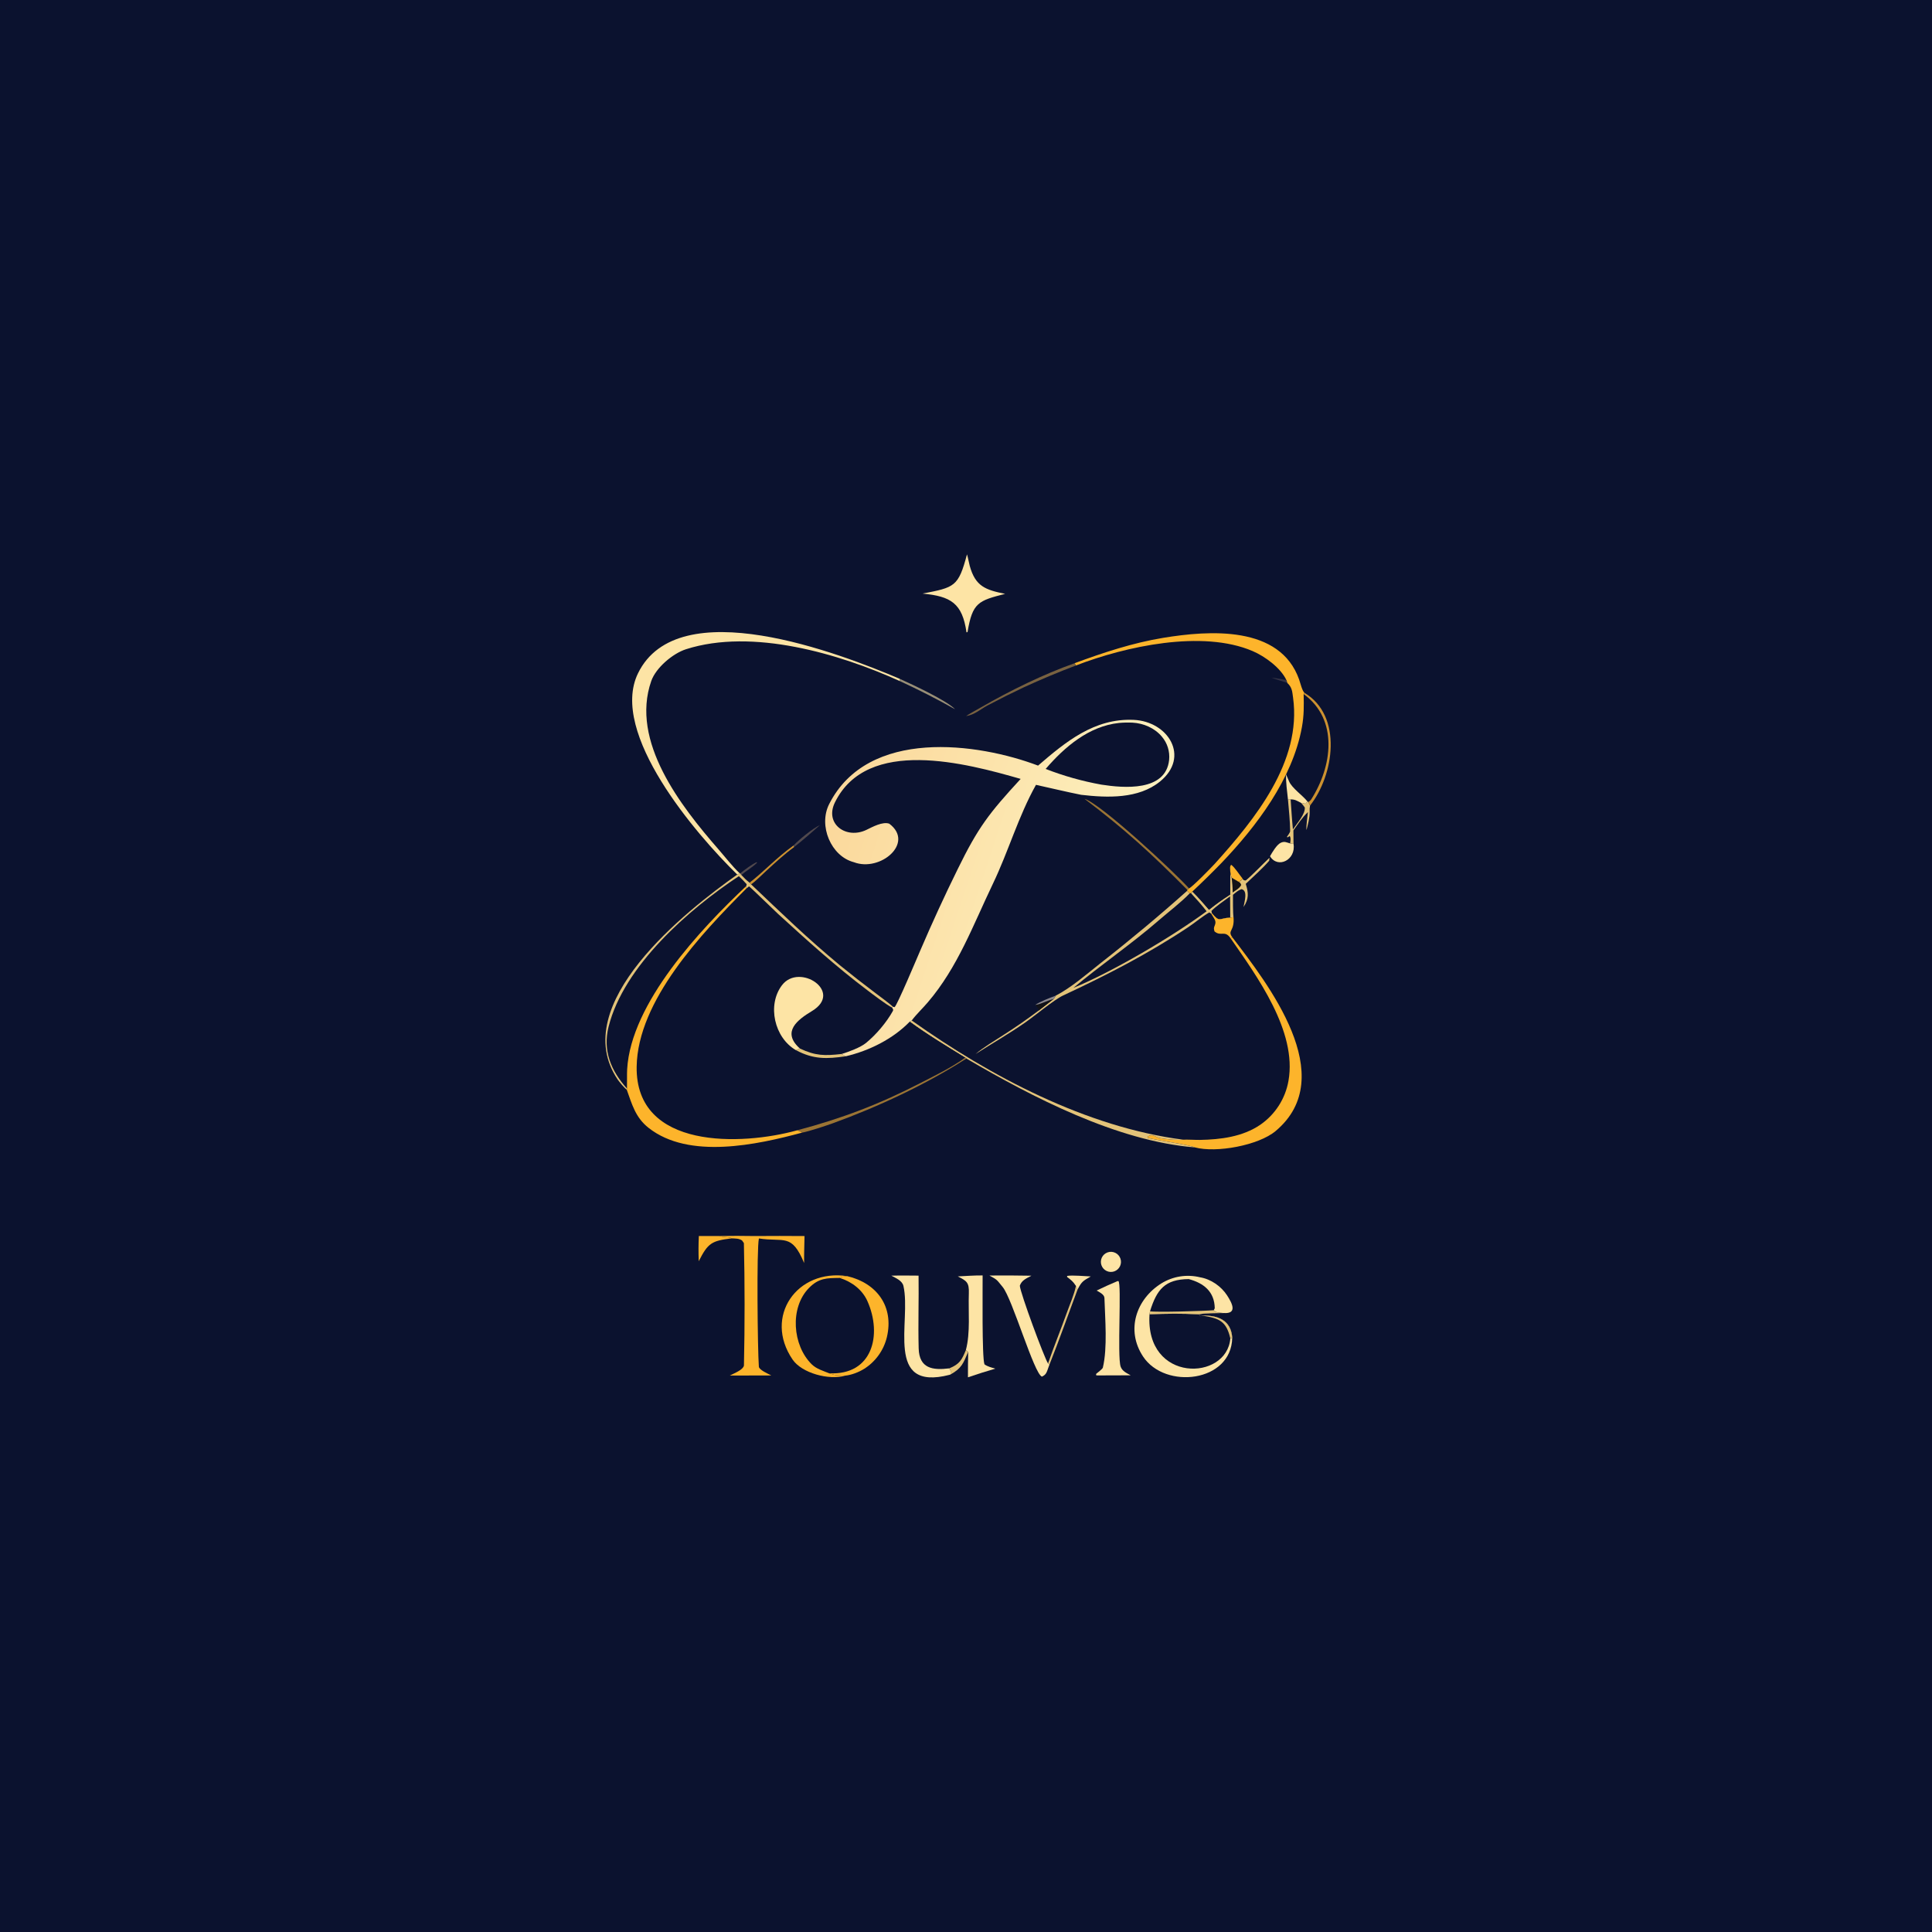
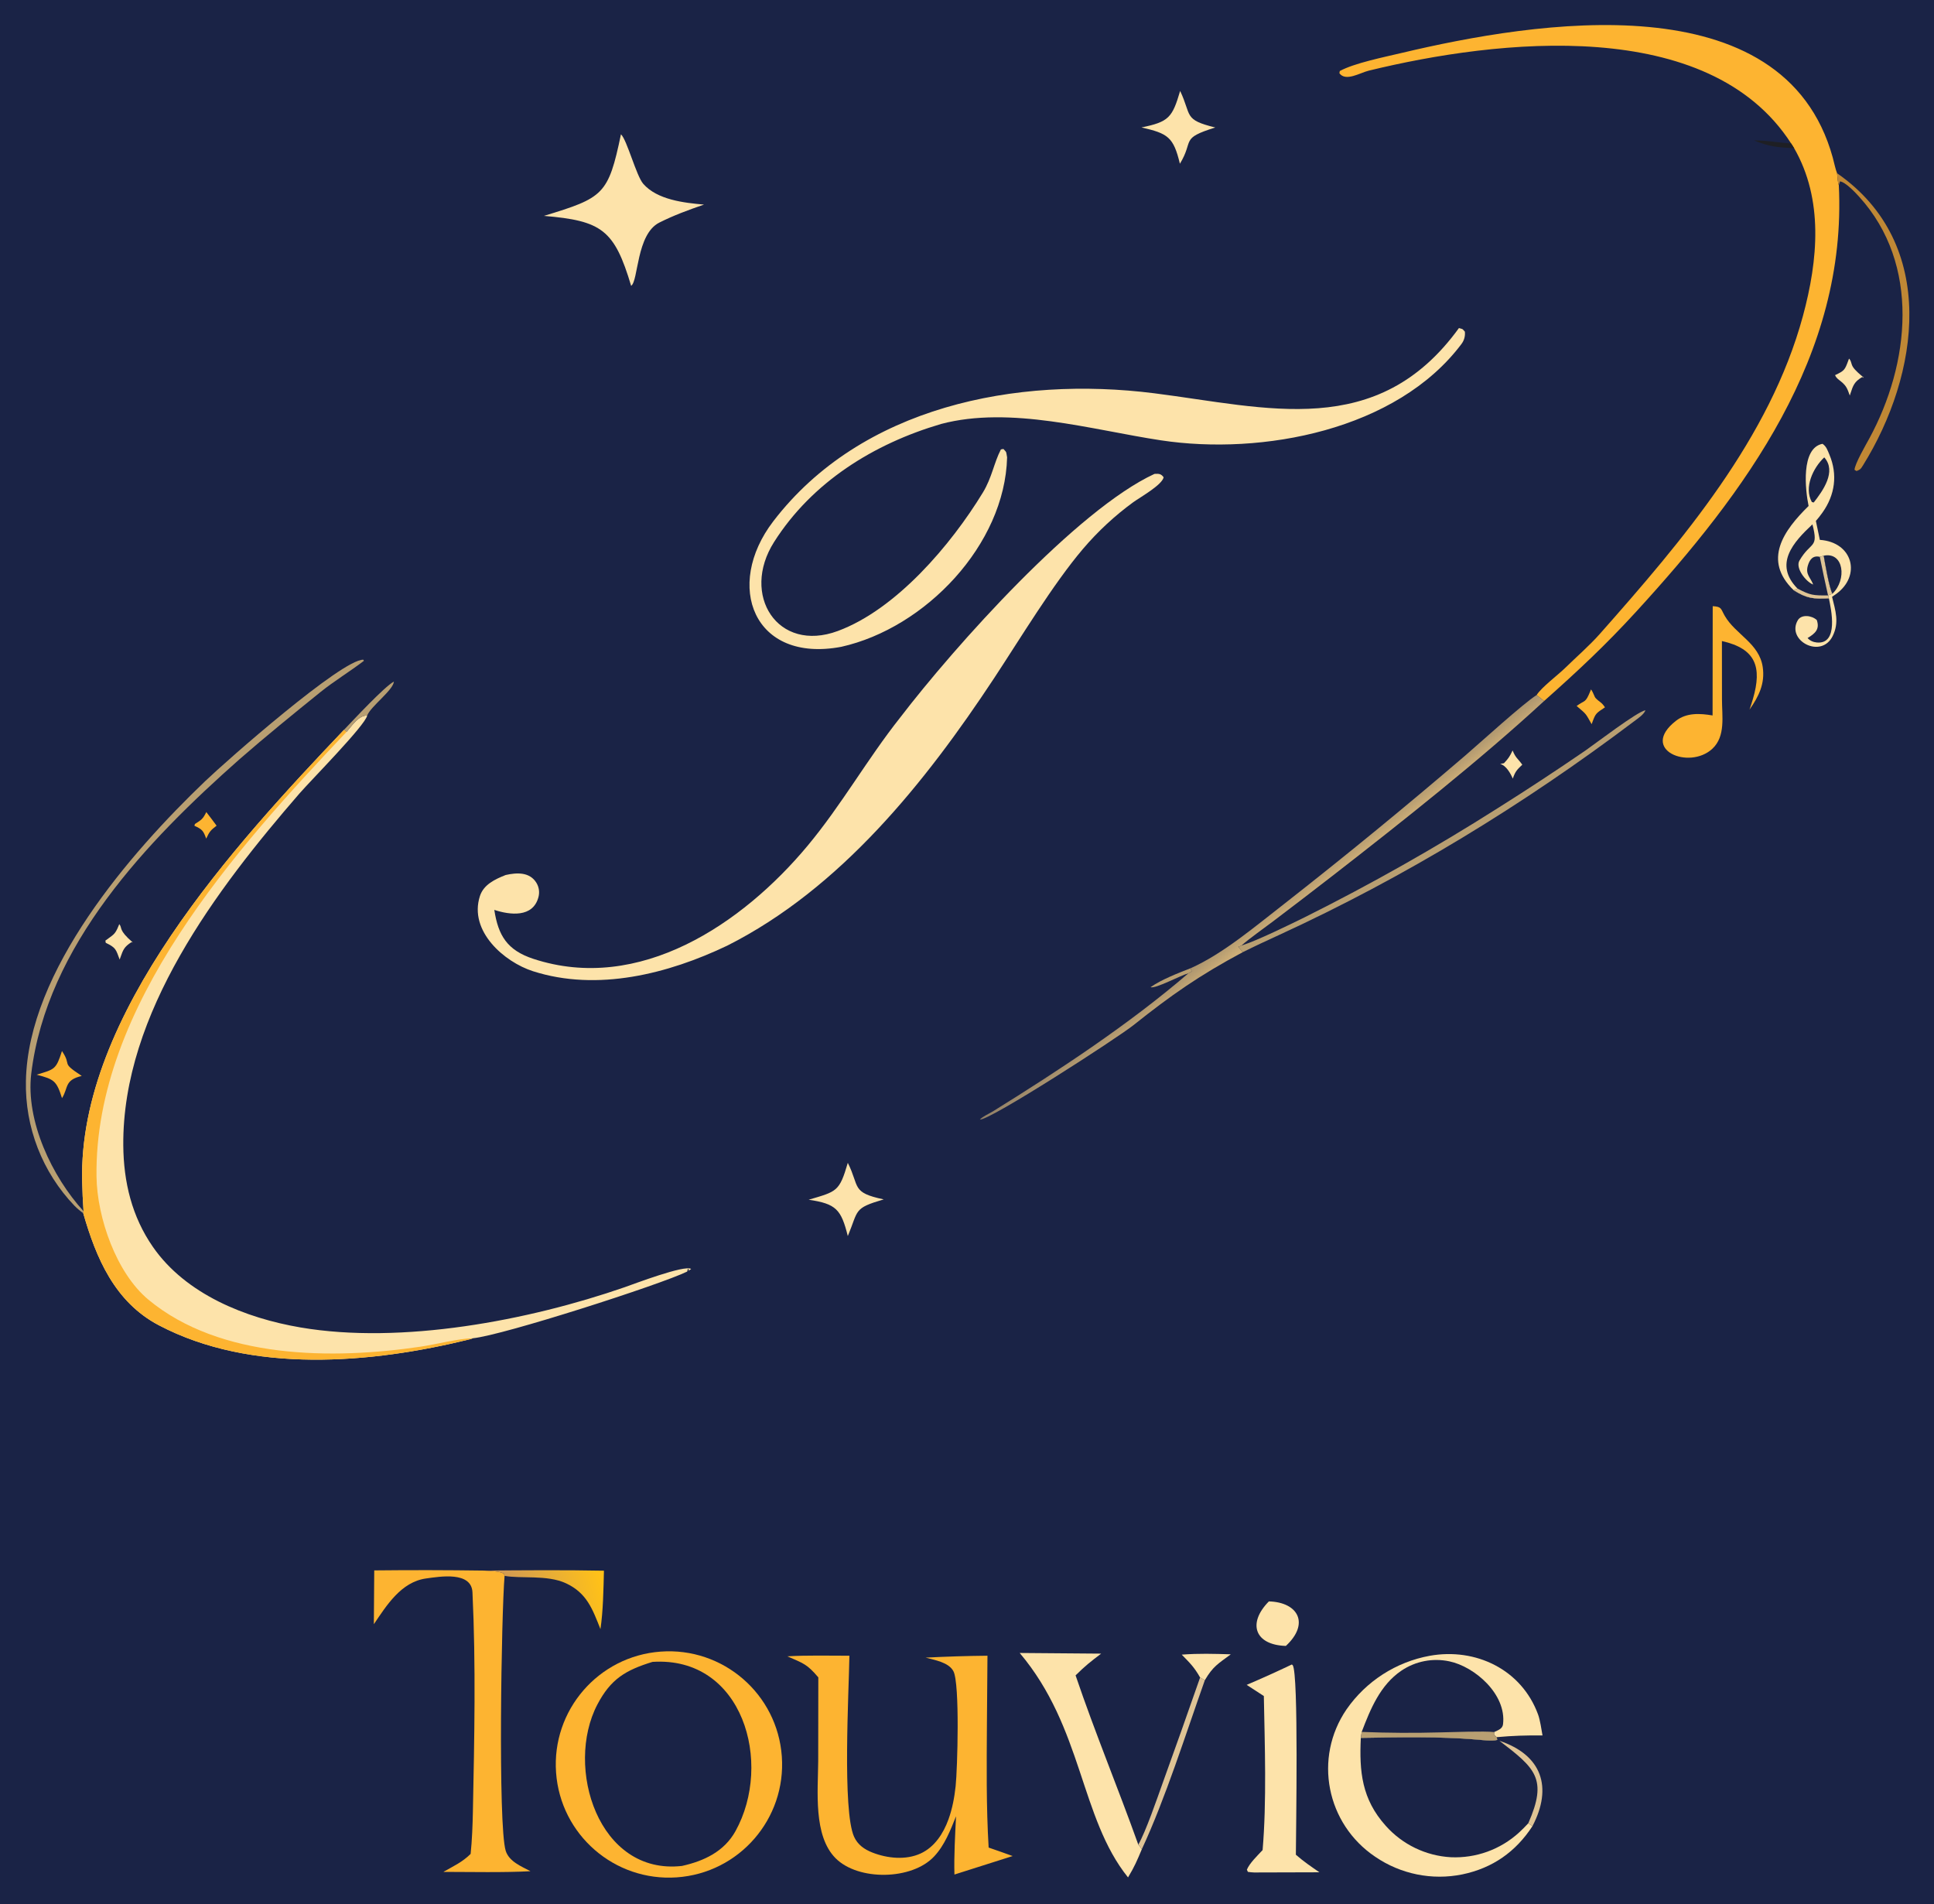
- <svg xmlns="http://www.w3.org/2000/svg" width="1024" height="1024" viewBox="0 0 1024 1024">
-   <path fill="#0B122F" d="M0 0L1024 0L1024 1024L0 1024L0 0Z" />
-   <path fill="#0B122F" d="M549.092 415.98C557.209 417.748 564.771 419.626 573.028 421.266C573.671 422.472 573.635 422.806 574.801 423.386C583.517 426.022 622.475 462.211 630.179 470.851L629.312 471.628L629.226 472.138L630.614 473.455L631.186 473.335L632 472.505C635.127 475.593 637.927 478.838 640.799 482.158C644.875 478.898 647.645 476.955 652.006 474.12C651.968 470.107 652.04 466.002 652.064 461.982C652.239 462.863 652.473 464.401 652.799 465.165L656.64 467.41L658.691 465.82C659.596 466.74 659.063 466.509 660.244 466.613C663.242 464.229 669.335 457.794 672.822 454.557C672.794 455.09 672.767 455.623 672.739 456.156C669.846 459.664 663.392 465.497 660.272 468.461C661.752 473.179 662.029 476.457 659.078 480.75C659.57 477.952 661.517 471.989 658.008 471.26C656.019 472.022 655.17 472.908 653.486 474.272C653.516 476.953 653.43 483.737 653.784 486.088C654.46 493.838 650.3 492.947 653.219 496.875C671.806 521.257 710.614 570.545 676.088 599.49C667.04 607.075 644.724 611.193 633.331 608.15C591.996 604.842 547.166 581.521 512.203 561.04L511.61 560.606C501.646 554.485 491.589 548.437 482.156 541.524L483.234 540.876C485.428 537.871 489.252 534.221 491.786 531.217C507.646 512.662 515.851 490.102 526.237 468.465C534.555 451.138 539.741 432.675 549.092 415.98Z" />
-   <path fill="#FDB42B" d="M653.219 496.875C671.806 521.257 710.614 570.545 676.088 599.49C667.04 607.075 644.724 611.193 633.331 608.15C630.666 606.813 612.584 604.277 608.353 603.082L608.181 602.479C611.096 600.615 612.395 602.848 614.925 603.245C618.616 603.824 623.428 604.433 627.137 604.057C629.11 603.925 633.611 604.218 635.961 604.179C646.919 603.999 658.619 602.509 667.901 596.201C675.843 590.757 681.257 582.343 682.919 572.859C687.58 546.542 666.199 517.482 652.242 497.299L653.219 496.875Z" />
-   <path fill="#0B122F" d="M631.186 473.335C634.131 476.571 636.849 479.51 639.53 482.993C621.284 496.454 589.824 514.988 568.924 523.601C583.197 511.622 599.804 500.287 614.006 487.944C619.232 483.402 625.853 478.416 630.614 473.455L631.186 473.335Z" />
-   <path fill="#E3C379" d="M672.822 454.557C672.794 455.09 672.767 455.623 672.739 456.156C669.846 459.664 663.392 465.497 660.272 468.461C661.752 473.179 662.029 476.457 659.078 480.75C659.57 477.952 661.517 471.989 658.008 471.26C656.019 472.022 655.17 472.908 653.486 474.272C653.516 476.953 653.43 483.737 653.784 486.088L652.057 486.375C646.079 486.535 646.622 489.241 642.311 483.995L641.965 484.257L640.976 483.589C637.456 485.571 633.177 489.177 629.657 491.509C608.493 505.587 586.542 516.862 563.547 527.588C558.584 529.904 548.26 538.584 543.133 542.128C534.457 548.125 525.88 553.02 517.063 558.662C520.878 555.35 527.533 551.362 531.919 548.52C538.28 544.463 544.48 540.159 550.506 535.619L558.355 529.561C558.879 529.065 559.178 528.386 559.57 527.715C567.658 523.552 576.149 516.164 583.405 510.422C599.091 498.162 614.372 485.394 629.226 472.138L630.614 473.455C625.853 478.416 619.232 483.402 614.006 487.944C599.804 500.287 583.197 511.622 568.924 523.601C589.824 514.988 621.284 496.454 639.53 482.993C636.849 479.51 634.131 476.571 631.186 473.335L632 472.505C635.127 475.593 637.927 478.838 640.799 482.158C644.875 478.898 647.645 476.955 652.006 474.12C651.968 470.107 652.04 466.002 652.064 461.982C652.239 462.863 652.473 464.401 652.799 465.165L656.64 467.41L658.691 465.82C659.596 466.74 659.063 466.509 660.244 466.613C663.242 464.229 669.335 457.794 672.822 454.557Z" />
-   <path fill="#0B122F" d="M642.311 483.995L642.086 482.816C644.397 480.422 649.126 477.151 651.977 475.08L652.057 486.375C646.079 486.535 646.622 489.241 642.311 483.995Z" />
-   <path fill="#121217" d="M652.799 465.165L656.64 467.41C657.607 468.175 657.336 467.84 657.871 469.011C657.143 470.715 654.937 471.924 653.333 473.054C653.36 470.141 653.109 468.031 652.799 465.165Z" />
-   <path fill="#E3C379" d="M483.234 540.876C525.032 570.57 575.832 597.446 627.137 604.057C623.428 604.433 618.616 603.824 614.925 603.245C612.395 602.848 611.096 600.615 608.181 602.479L608.353 603.082C612.584 604.277 630.666 606.813 633.331 608.15C591.996 604.842 547.166 581.521 512.203 561.04L511.61 560.606C501.646 554.485 491.589 548.437 482.156 541.524L483.234 540.876Z" />
-   <path fill="#FDB42B" d="M642.311 483.995C646.622 489.241 646.079 486.535 652.057 486.375L653.784 486.088C654.46 493.838 650.3 492.947 653.219 496.875L652.242 497.299C649.105 492.749 647.222 496.625 643.706 493.658C643.382 492.309 643.199 492.007 643.819 490.581C644.936 488.014 643.547 487.102 641.965 484.257L642.311 483.995Z" />
-   <path fill="#9B7434" d="M574.801 423.386C583.517 426.022 622.475 462.211 630.179 470.851L629.312 471.628C610.367 452.503 596.074 439.452 574.801 423.386Z" />
-   <path fill="#121217" d="M548.682 532.647C552.151 532.149 554.665 530.334 558.355 529.561L550.506 535.619C550.385 534.21 549.663 533.704 548.682 532.647Z" />
-   <path fill="#8C878C" d="M548.682 532.647C550.935 531.022 556.821 528.704 559.57 527.715C559.178 528.386 558.879 529.065 558.355 529.561C554.665 530.334 552.151 532.149 548.682 532.647Z" />
-   <path fill="#0B122F" d="M390.762 463.541L392.018 462.829L392.345 462.88L392.953 463.757C394.621 465.555 395.381 466.331 397.294 467.848L398.102 468.724C414.409 484.196 427.626 497.084 445.109 511.576C451.245 516.571 457.478 521.446 463.804 526.198C465.704 527.645 471.751 532.063 473.249 533.592L472.852 534.045C473.274 534.921 473.672 535.069 473.182 535.944C469.805 541.98 464.358 548.404 459.001 552.785C455.996 555.243 449.77 557.511 446.103 558.63L448.31 559.838C460.66 556.941 473.268 550.683 482.156 541.524C491.589 548.437 501.646 554.485 511.61 560.606L512.203 561.04C490.924 574.745 465.226 586.725 441.436 595.348C437.946 596.613 428.64 599.712 425.161 600.305C401.215 606.771 365.179 614.637 343.798 597.82C336.8 592.317 335.031 585.437 332.183 577.539C331.07 576.845 328.151 573.323 327.322 572.087C300.653 532.343 363.535 482.798 390.762 463.541Z" />
-   <path fill="#0B122F" d="M390.762 463.541L392.018 462.829L392.345 462.88L392.953 463.757C394.621 465.555 395.381 466.331 397.294 467.848L398.102 468.724C414.409 484.196 427.626 497.084 445.109 511.576C451.245 516.571 457.478 521.446 463.804 526.198C465.704 527.645 471.751 532.063 473.249 533.592L472.852 534.045C469.882 532.597 462.8 527.171 459.836 524.938C443.189 512.398 427.643 498.336 412.275 484.284C410.141 482.332 397.884 470.324 396.996 469.782L395.564 470.943L395.521 469.644C371.335 492.43 334.427 531.594 332.404 566.757C332.245 569.512 332.409 573.896 332.315 576.983L332.183 577.539C331.07 576.845 328.151 573.323 327.322 572.087C300.653 532.343 363.535 482.798 390.762 463.541Z" />
-   <path fill="#E3C379" d="M390.762 463.541L392.018 462.829L392.345 462.88L392.953 463.757C394.621 465.555 395.381 466.331 397.294 467.848L398.102 468.724C414.409 484.196 427.626 497.084 445.109 511.576C451.245 516.571 457.478 521.446 463.804 526.198C465.704 527.645 471.751 532.063 473.249 533.592L472.852 534.045C469.882 532.597 462.8 527.171 459.836 524.938C443.189 512.398 427.643 498.336 412.275 484.284C410.141 482.332 397.884 470.324 396.996 469.782L395.564 470.943L395.521 469.644L395.762 468.666C394.32 467.038 393.184 465.888 391.61 464.385C365.089 481.897 330.629 511.979 322.565 544.186C319.382 556.898 323.816 567.456 332.315 576.983L332.183 577.539C331.07 576.845 328.151 573.323 327.322 572.087C300.653 532.343 363.535 482.798 390.762 463.541Z" />
-   <path fill="#FDB42B" d="M332.315 576.983C332.409 573.896 332.245 569.512 332.404 566.757C334.427 531.594 371.335 492.43 395.521 469.644L395.564 470.943C371.873 494.684 337.974 530.361 337.443 565.365C336.775 609.467 393.187 607.232 422.558 599.076C424.073 599.624 423.88 599.436 425.161 600.305C401.215 606.771 365.179 614.637 343.798 597.82C336.8 592.317 335.031 585.437 332.183 577.539L332.315 576.983Z" />
-   <path fill="#FDE4A5" d="M421.892 556.62C410.449 550.085 406.457 532.693 414.479 522.168C423.662 510.12 447.279 525.652 430.387 535.856C422.654 540.527 414.441 546.787 423.501 555.311L423.963 555.737L421.892 556.62Z" />
-   <path fill="#9B7434" d="M511.61 560.606L512.203 561.04C490.924 574.745 465.226 586.725 441.436 595.348C437.946 596.613 428.64 599.712 425.161 600.305C423.88 599.436 424.073 599.624 422.558 599.076C446.066 592.862 466.164 585.234 487.85 574.032C496.219 569.709 503.791 566.117 511.61 560.606Z" />
-   <path fill="#E3C379" d="M423.963 555.737C432.272 559.644 437.076 559.636 446.103 558.63L448.31 559.838C438.232 561.312 431.172 561.555 421.892 556.62L423.963 555.737Z" />
+ <svg xmlns="http://www.w3.org/2000/svg" width="1263" height="1243" viewBox="375 80 1263 1243">
+   <path fill="#1A2346" d="M0 0L2000 0L2000 1414L0 1414L0 0Z" />
+   <path fill="#FDB431" d="M806.398 1158.49C847.181 1155.47 882.663 1186.14 885.572 1226.93C888.482 1267.72 857.711 1303.11 816.913 1305.91C776.27 1308.7 741.036 1278.08 738.138 1237.44C735.24 1196.81 765.771 1161.49 806.398 1158.49Z" />
+   <path fill="#1A2346" d="M801.115 1165.2C860.213 1161.35 879.959 1231.31 855.29 1275.75C847.919 1289.03 834.762 1295.24 820.374 1298.44C765.684 1304.66 743.724 1233.9 765.093 1193.07C773.854 1176.33 783.558 1170.61 801.115 1165.2Z" />
+   <path fill="#FDE3AA" d="M601.39 557.828C605.013 553.659 609.217 547.093 614.783 547.253C613.613 553.564 577.775 589.815 570.549 598.155C516.638 660.383 454.827 741.537 455.512 827.96C455.701 851.808 461.108 874.439 474.892 894.262C496.393 925.183 535.31 940.679 571.245 946.814C637.169 958.069 720.205 942.281 782.745 920.608C789.115 918.4 822.177 905.754 826.349 908.622L824.756 909.773L824.671 908.532L824.236 908.62L823.751 910.32C806.756 918.689 703.385 951.973 683.871 953.866C683.167 954.098 682.463 954.33 681.759 954.561C617.484 970.406 539.25 977.209 478.704 945.368C449.773 930.154 437.707 901.214 429.382 872.278L429.561 870.895C429.101 864.432 428.804 857.958 428.669 851.48C425.952 742.562 528.562 631.349 599.619 556.598L601.39 557.828Z" />
+   <path fill="#FDB431" d="M599.619 556.598L601.39 557.828C529.359 633.788 436.486 737.163 438.028 848.328C438.399 875.015 450.907 911.224 471.913 928.667C518.777 967.582 592.434 967.83 649.644 959.367C659.939 957.845 674.471 954.021 683.871 953.866C683.167 954.098 682.463 954.33 681.759 954.561C617.484 970.406 539.25 977.209 478.704 945.368C449.773 930.154 437.707 901.214 429.382 872.278L429.561 870.895C429.101 864.432 428.804 857.958 428.669 851.48C425.952 742.562 528.562 631.349 599.619 556.598Z" />
+   <path fill="#FDE3AA" d="M1128.96 389.44C1131.93 389.266 1133.29 389.397 1134.92 391.679C1133.82 396.72 1119.74 404.594 1115.1 407.916C1103.02 416.732 1092.02 426.942 1082.32 438.334C1062.79 461.235 1041.24 497.032 1024.19 522.863C979.36 590.793 923.979 660.15 850.006 697.461C811.413 715.91 765.158 727.68 723.068 714.195C704.294 708.179 681.04 688.033 688.391 665.172C690.814 657.637 698.19 654.16 705.233 651.371C712.454 649.745 720.997 649.256 725.372 656.593C727.021 659.374 727.475 662.704 726.629 665.825C723.032 679.436 707.927 677.474 697.807 674.156C700.365 690.931 706.251 700.518 723.297 706.117C792.482 728.841 859.844 683.357 902.374 632.302C924.634 605.581 941.248 575.83 962.8 548.633C998.582 501.886 1078.27 412.824 1128.96 389.44Z" />
+   <path fill="#FDE3AA" d="M1327.77 294.212C1330.79 295.167 1329.58 294.354 1331.63 296.552C1331.95 299.43 1331.2 302.243 1329.43 304.599C1287.14 360.917 1199.31 377.54 1133.16 367.532C1088.08 360.713 1034.93 344.85 989.568 356.852C945.621 369.777 905.389 394.728 880.482 433.972C858.605 468.442 882.785 506.598 922.126 492.042C960.37 477.892 996.082 435.717 1016.83 401.687C1022.82 391.872 1024.04 382.339 1028.64 373.472L1030.27 373.161C1032.67 375.746 1031.93 374.746 1032.69 378.645C1031.25 435.662 979.376 490.059 924.397 502.363C867.013 513.198 847.856 462.382 879.948 420.457C937.433 345.36 1038.81 325.424 1128.81 336.808C1202.34 346.107 1274.53 367.729 1327.77 294.212Z" />
+   <path fill="#FDB431" d="M1544.73 173.723C1490.84 89.95 1353.05 105.589 1268.82 126.149C1263.16 127.531 1253.84 133.469 1249.7 127.84L1249.94 126.378C1259.42 121.22 1278.75 117.327 1290.49 114.542C1377.17 93.979 1539.96 67.21 1571.88 182.883C1572.73 185.972 1573.62 190.466 1574.7 193.129C1574.9 195.106 1575.14 199.282 1575.84 200.879C1581.37 312.018 1514.69 401.616 1443.54 479.378C1423.45 501.331 1405.52 518.058 1383.37 537.757L1378.49 533.859C1381.77 528.716 1392.34 520.857 1397.21 516.087C1404.52 508.926 1412.99 501.594 1419.8 493.9C1473.6 433.086 1530.82 366.153 1552.43 286.246C1562.28 249.864 1565.93 210.328 1546.69 176.802L1544.73 173.723Z" />
+   <path fill="#FDE3AA" d="M1375.77 1272.47C1364.78 1289.29 1349.71 1299.85 1329.94 1303.97C1310.21 1307.98 1289.69 1303.82 1273.07 1292.44C1241.21 1271.01 1232.6 1227.99 1254.39 1196.15C1267.17 1177.78 1286.71 1165.22 1308.73 1161.21C1338.61 1155.85 1368.66 1170.08 1379.44 1199.56C1380.77 1203.19 1381.64 1209.32 1382.34 1213.22C1371.67 1213.14 1363.02 1213.39 1352.44 1214.35L1352.78 1216.15C1349.66 1217.09 1342.9 1216.22 1339.39 1215.92C1314.61 1213.83 1288.63 1214.44 1263.68 1214.83C1262.64 1236.81 1264.29 1254.78 1279.95 1272.22C1290.82 1284.45 1306.13 1291.84 1322.47 1292.76C1338.83 1293.5 1354.81 1287.73 1366.92 1276.71C1369.05 1274.76 1371.09 1272.72 1373.04 1270.59L1375.77 1272.47Z" />
+   <path fill="#1A2346" d="M1264.26 1210.93C1269.96 1195.97 1276.36 1180.32 1290.1 1170.99C1299.3 1164.74 1310.66 1162.53 1321.53 1164.85C1337.93 1168.28 1358.93 1186.24 1356.56 1205.92C1356.19 1208.96 1353.25 1209.79 1350.75 1211.02L1350.74 1212.83L1352.44 1214.35L1352.78 1216.15C1349.66 1217.09 1342.9 1216.22 1339.39 1215.92C1314.61 1213.83 1288.63 1214.44 1263.68 1214.83L1264.26 1210.93Z" />
+   <path fill="#B89F72" d="M1264.26 1210.93C1281.39 1211.61 1298.54 1211.7 1315.68 1211.23C1323.18 1211.07 1344.22 1210.27 1350.75 1211.02L1350.74 1212.83L1352.44 1214.35L1352.78 1216.15C1349.66 1217.09 1342.9 1216.22 1339.39 1215.92C1314.61 1213.83 1288.63 1214.44 1263.68 1214.83L1264.26 1210.93Z" />
+   <path fill="#FDB431" d="M889.194 1161.57C901.697 1160.79 916.988 1161.18 929.702 1161.17C929.347 1184.82 925.03 1262.14 932.744 1279.36C935.105 1284.63 939.534 1287.67 944.746 1289.71C954.43 1293.5 966.505 1294.77 976.197 1290.32C985.334 1286.12 991.041 1277.28 994.371 1268.11C996.913 1261.11 998.282 1253.74 999.074 1246.36C1000.27 1235.23 1001.89 1179.47 997.649 1171.34C994.588 1165.46 985.384 1164 979.478 1162.42C992.93 1161.72 1006.4 1161.3 1019.87 1161.17L1019.51 1205.51C1019.35 1232.98 1019.02 1259.05 1020.63 1286.45C1025.82 1288.18 1031.15 1290.15 1036.32 1291.98L998.291 1304.06C997.963 1291.47 998.746 1278.63 999.332 1266.03C995.696 1275.11 991.902 1284.93 985.091 1292.18C970.648 1307.79 935.466 1308.32 920.649 1293.38C906.032 1278.63 909.195 1249.51 909.329 1229.95L909.405 1175.31C901.937 1166.5 899.577 1166.16 889.194 1161.57Z" />
+   <path fill="#FDB431" d="M619.399 1105.46C643.263 1105.2 667.131 1105.24 690.994 1105.58C694.804 1105.9 701.721 1105.78 704.178 1107.76L704.515 1109.02C702.42 1133.69 700.157 1271.89 705.24 1288.5C707.402 1295.56 715.407 1298.7 721.431 1301.88C703.935 1302.85 682.363 1302.34 664.538 1302.33C671.181 1298.54 676.929 1295.97 682.344 1290.59C683.276 1281.54 683.637 1272.06 683.823 1262.88C684.783 1215.36 685.807 1167.22 683.545 1119.77C682.887 1105.96 662.419 1109.45 653.208 1110.73C636.89 1113 627.398 1128.43 619.139 1140.59L619.399 1105.46Z" />
+   <path fill="#FDE3AA" d="M1040.92 1159.38L1094.11 1159.81C1087.14 1165.08 1083.67 1167.81 1077.41 1174.01C1090.28 1211.92 1105.03 1247.23 1118.36 1284.52L1120.69 1287.49C1117.54 1295.01 1115.92 1298.86 1111.66 1305.94C1080.23 1266.94 1082.25 1208.26 1040.92 1159.38Z" />
+   <path fill="#FDE3AA" d="M1218.65 1166.89C1218.83 1167.04 1219.04 1167.15 1219.18 1167.33C1223.17 1172.3 1221.3 1277.31 1221.27 1291.12C1226.42 1295.62 1231.05 1298.73 1236.64 1302.59L1194.09 1302.71C1192.74 1302.72 1191.3 1302.48 1189.94 1302.32L1189.28 1300.9C1190.95 1296.69 1196.26 1291.63 1199.55 1288.08C1202.25 1256.34 1200.96 1219.53 1200.35 1187.49L1189.14 1180.21C1199.07 1175.98 1208.91 1171.54 1218.65 1166.89Z" />
+   <path fill="#FDE3AA" d="M1556.1 410.394C1553.96 400.138 1550.89 372.558 1565.19 369.804C1567.74 371.534 1568.5 374.038 1569.67 376.817C1575.19 389.854 1573.35 403.127 1565.25 414.581C1563.89 416.518 1562.42 418.384 1560.86 420.171L1563.45 432.533C1585.02 433.965 1590.82 456.001 1573.86 468.037C1573.05 468.604 1572.25 469.16 1571.43 469.705C1573.66 478.818 1576.25 486.465 1571.8 495.395C1564.25 510.555 1541.31 498.178 1549.06 485.006C1551.4 481.046 1558.07 481.772 1561.46 484.88C1563.5 490.858 1560.46 493.611 1555.45 496.625C1556.94 498.364 1559.15 499.326 1561.44 499.54C1575.97 500.899 1570.79 477.706 1569.35 470.692C1559.2 471.217 1555.01 470.817 1546.38 465.424C1525.93 445.726 1539.85 426.367 1556.1 410.394Z" />
+   <path fill="#1A2346" d="M1548.85 464.321C1533.16 448.327 1546.19 433.997 1558.61 422.402C1562.81 438.53 1557.62 433.191 1550.12 446.071C1547.31 450.903 1554.4 459.994 1559.1 461.703C1557.33 457.014 1554.02 455.15 1555.55 449.584C1556.71 445.377 1558.94 442.519 1563.43 443.612L1565.98 442.85C1566.79 447.645 1569.59 464.159 1571.69 467.672L1568.81 468.811L1569.35 470.692C1559.2 471.217 1555.01 470.817 1546.38 465.424L1548.85 464.321Z" />
+   <path fill="#DFC495" d="M1565.98 442.85C1566.79 447.645 1569.59 464.159 1571.69 467.672L1568.81 468.811C1566.91 460.434 1565.12 452.034 1563.43 443.612L1565.98 442.85Z" />
+   <path fill="#DFC495" d="M1548.85 464.321C1557.36 468.781 1559.08 468.852 1568.81 468.811L1569.35 470.692C1559.2 471.217 1555.01 470.817 1546.38 465.424L1548.85 464.321Z" />
+   <path fill="#1A2346" d="M1565.98 442.85C1579.12 440.171 1581.26 458.521 1571.69 467.672C1569.59 464.159 1566.79 447.645 1565.98 442.85Z" />
+   <path fill="#1A2346" d="M1566.33 378.662C1574.55 387.857 1565.43 400.444 1559.47 408.123L1558.24 407.831C1552.9 398.344 1559.08 385.451 1566.33 378.662Z" />
+   <path fill="#FDE3AA" d="M780.516 167.68C784.458 171.347 790.499 194.759 795.042 199.992C804.183 210.524 821.885 212.471 834.752 213.594C824.397 217.155 814.989 220.619 805.574 225.35C790.488 232.932 791.949 263.585 787.164 266.642C776.224 230.042 768.034 224.161 730.231 220.968C769.026 209.113 772.252 207.386 780.516 167.68Z" />
  <defs>
-     <linearGradient id="gradient_0" gradientUnits="userSpaceOnUse" x1="435.202" y1="440.477" x2="591.693" y2="492.367">
-       <stop offset="0" stop-color="#FBD89B" />
-       <stop offset="1" stop-color="#FDF1BF" />
+     <linearGradient id="gradient_0" gradientUnits="userSpaceOnUse" x1="1193.318" y1="668.221" x2="1205.87" y2="684.002">
+       <stop offset="0" stop-color="#8E7E67" />
+       <stop offset="1" stop-color="#CCAD77" />
    </linearGradient>
  </defs>
-   <path fill="url(#gradient_0)" d="M550.196 405.785C564.86 393.16 579.996 380.626 600.841 381.541C619.204 382.346 630.922 401.16 614.801 414.243C603.434 423.47 587.015 422.891 573.028 421.266C564.771 419.626 557.209 417.748 549.092 415.98C539.741 432.675 534.555 451.138 526.237 468.465C515.851 490.102 507.646 512.662 491.786 531.217C489.252 534.221 485.428 537.871 483.234 540.876L482.156 541.524C473.268 550.683 460.66 556.941 448.31 559.838L446.103 558.63C449.77 557.511 455.996 555.243 459.001 552.785C464.358 548.404 469.805 541.98 473.182 535.944C473.672 535.069 473.274 534.921 472.852 534.045L473.249 533.592L474.115 533.836C475.478 532.968 486.106 507.583 487.727 503.873C493.979 489.27 500.617 474.834 507.636 460.583C518.531 438.365 524.189 431.084 540.969 412.837C512.115 404.555 459.685 390.381 442.526 425.295C436.915 436.712 448.532 445.015 459.256 439.831C462.377 438.322 467.826 435.301 471.333 436.575C484.945 446.791 466.503 462.359 452.548 456.978C440.508 453.871 433.636 437.707 439.47 426.185C460.033 385.579 518.354 393.724 550.196 405.785Z" />
-   <path fill="#0B122F" d="M593.046 383.185C595.441 382.963 597.849 382.906 600.252 383.017C606.121 383.333 612.004 385.873 615.815 390.432C618.733 393.856 620.122 398.326 619.658 402.802C617.861 419.63 595.585 417.713 583.77 415.874C573.674 414.057 563.777 411.27 554.217 407.553C564.325 395.834 577.162 384.881 593.046 383.185Z" />
-   <path fill="#0B122F" d="M569.564 351.514C584.908 345.826 600.6 340.686 616.44 338.083C640.905 334.063 678.426 331.356 688.576 360.199C689.253 362.123 690.103 365.949 691.375 367.208C711.864 379.372 707.029 410.96 694.344 426.971C694.115 428.216 694.094 428.874 694.14 430.145C694.258 433.389 693.247 436.799 692.474 439.944C692.184 438.028 693.02 432.818 693.22 430.418C689.855 433.72 688.261 436.332 685.528 440.143L685.598 447.29C687.012 455.807 677.219 460.576 673.135 453.821L672.822 454.557C669.335 457.794 663.242 464.229 660.244 466.613C659.063 466.509 659.596 466.74 658.691 465.82L656.64 467.41L652.799 465.165C652.473 464.401 652.239 462.863 652.064 461.982C652.04 466.002 651.968 470.107 652.006 474.12C647.645 476.955 644.875 478.898 640.799 482.158C637.927 478.838 635.127 475.593 632 472.505L631.186 473.335L630.614 473.455L629.226 472.138L629.312 471.628L630.179 470.851C631.516 470.616 642.268 459.575 643.802 457.876C665.081 434.309 690.031 403.701 685.357 369.793C684.881 366.342 684.858 364.367 682.256 361.931L681.828 360.492C678.782 353.953 670.439 347.878 663.926 345.088C637.206 333.637 596.386 342.627 570.278 352.718L569.564 351.514Z" />
-   <path fill="#FDB42B" d="M569.564 351.514C584.908 345.826 600.6 340.686 616.44 338.083C640.905 334.063 678.426 331.356 688.576 360.199C689.253 362.123 690.103 365.949 691.375 367.208L690.956 367.864C691.089 374.264 691.191 379.081 690.026 385.486C685.053 412.835 665.973 438.015 647.189 457.615C642.241 462.694 637.177 467.659 632 472.505L631.186 473.335L630.614 473.455L629.226 472.138L629.312 471.628L630.179 470.851C631.516 470.616 642.268 459.575 643.802 457.876C665.081 434.309 690.031 403.701 685.357 369.793C684.881 366.342 684.858 364.367 682.256 361.931L681.828 360.492C678.782 353.953 670.439 347.878 663.926 345.088C637.206 333.637 596.386 342.627 570.278 352.718L569.564 351.514Z" />
-   <path fill="#0B122F" d="M684.063 423.716C686.362 423.632 687.509 424.481 689.574 425.53L691.948 426.008L692.926 424.73L693.455 425.123L694.344 426.971C694.115 428.216 694.094 428.874 694.14 430.145C694.258 433.389 693.247 436.799 692.474 439.944C692.184 438.028 693.02 432.818 693.22 430.418C689.855 433.72 688.261 436.332 685.528 440.143L685.598 447.29L683.809 447.031C683.981 445.192 684.314 444.592 683.629 443.084L682.379 443.856L682.111 443.526C682.554 442.917 683.82 441.143 683.815 440.517C683.773 435.405 683.08 428.847 682.656 423.8L684.063 423.716Z" />
-   <path fill="#E3C379" d="M684.063 423.716C684.442 428.959 684.757 434.399 685.273 439.615C687.519 436.287 691.91 431.425 691.562 427.977C690.812 426.955 690.445 426.44 689.574 425.53L691.948 426.008L692.926 424.73L693.455 425.123L694.344 426.971C694.115 428.216 694.094 428.874 694.14 430.145C694.258 433.389 693.247 436.799 692.474 439.944C692.184 438.028 693.02 432.818 693.22 430.418C689.855 433.72 688.261 436.332 685.528 440.143L685.598 447.29L683.809 447.031C683.981 445.192 684.314 444.592 683.629 443.084L682.379 443.856L682.111 443.526C682.554 442.917 683.82 441.143 683.815 440.517C683.773 435.405 683.08 428.847 682.656 423.8L684.063 423.716Z" />
-   <path fill="#FDE4A5" d="M673.135 453.821C674.295 451.789 676.716 447.635 678.841 446.68C680.855 445.774 681.701 446.449 683.809 447.031L685.598 447.29C687.012 455.807 677.219 460.576 673.135 453.821Z" />
-   <path fill="#CD9230" d="M691.375 367.208C711.864 379.372 707.029 410.96 694.344 426.971L693.455 425.123C693.985 424.725 694.619 424.256 694.986 423.68C706.053 406.298 709.647 381.491 690.956 367.864L691.375 367.208Z" />
-   <path fill="#FDE4A5" d="M681.608 410.362L683.248 414.176C684.797 417.748 690.362 421.522 692.926 424.73L691.948 426.008L689.574 425.53C687.509 424.481 686.362 423.632 684.063 423.716L682.656 423.8C682.15 419.308 681.556 414.89 681.608 410.362Z" />
-   <path fill="#FDB42B" d="M652.064 461.982C652.038 460.17 651.68 459.499 652.521 458.334C654.414 459.619 656.943 463.689 658.691 465.82L656.64 467.41L652.799 465.165C652.473 464.401 652.239 462.863 652.064 461.982Z" />
-   <path fill="#0B122F" d="M447.917 729.125C439.403 731.632 425.018 727.854 420.054 720.547C404.618 697.825 422.403 672.369 449.043 676.38C464.77 680.078 473.897 692.49 470.066 708.723C468.38 715.702 464.029 721.745 457.945 725.559C455.112 727.311 451.24 728.811 447.917 729.125Z" />
-   <path fill="#FDB42B" d="M447.917 729.125C439.403 731.632 425.018 727.854 420.054 720.547C404.618 697.825 422.403 672.369 449.043 676.38C447.195 676.606 446.594 676.455 445.05 677.321C438.198 677.43 433.974 677.324 428.735 682.685C418.489 693.166 420.025 713.096 430.233 723.116C432.739 725.576 436.334 726.588 439.47 727.873C443.823 729.337 443.613 728.821 447.917 729.125Z" />
-   <path fill="#FDB42B" d="M449.043 676.38C464.77 680.078 473.897 692.49 470.066 708.723C468.38 715.702 464.029 721.745 457.945 725.559C455.112 727.311 451.24 728.811 447.917 729.125C443.613 728.821 443.823 729.337 439.47 727.873C462.514 729.042 467.664 707.426 459.775 689.678C457.038 683.522 451.459 679.343 445.05 677.321C446.594 676.455 447.195 676.606 449.043 676.38Z" />
-   <path fill="#FDE4A5" d="M653.102 709.128C652.616 732.642 617.522 736.642 605.854 718.989C596.531 704.884 602.314 688.542 615.48 680.273C621.631 676.442 629.07 675.263 636.105 677.004C641.826 677.955 647.279 681.796 650.376 686.573C653.016 690.645 656.081 696.465 648.513 695.934C644.545 695.989 639.201 695.877 635.418 696.609L636.284 697.61L637.397 697.332C645.669 697.045 652.549 699.883 653.102 709.128Z" />
-   <path fill="#0B122F" d="M609.272 696.594C618.897 696.234 625.773 696.138 635.418 696.609L636.284 697.61L637.397 697.332C645.669 697.045 652.549 699.883 653.102 709.128L652.107 709.412C650.247 732.068 606.894 733.118 609.272 696.594Z" />
-   <path fill="#E3C379" d="M637.397 697.332C645.669 697.045 652.549 699.883 653.102 709.128L652.107 709.412C649.98 700.239 646.28 698.729 637.397 697.332Z" />
-   <path fill="#0B122F" d="M609.533 695.001C613.155 683.383 617.464 678.041 630.067 677.943C638.014 680.077 643.721 684.596 643.842 693.406L643.332 694.44C644.924 696.006 645.845 695.609 648.513 695.934C644.545 695.989 639.201 695.877 635.418 696.609C625.773 696.138 618.897 696.234 609.272 696.594L609.533 695.001Z" />
-   <path fill="#E3C379" d="M609.272 696.594L609.533 695.001C612.536 695.638 638.794 694.855 643.332 694.44C644.924 696.006 645.845 695.609 648.513 695.934C644.545 695.989 639.201 695.877 635.418 696.609C625.773 696.138 618.897 696.234 609.272 696.594Z" />
-   <path fill="#FDE4A5" d="M390.762 463.541C368.813 442.137 322.76 388.51 338.144 356.889C359.407 313.181 445.041 346.236 477 359.841L476.999 361.021C444.756 346.43 398.82 332.872 363.65 344.089C356.546 346.354 347.642 353.941 345.191 360.927C333.952 392.967 360.866 427.28 380.696 450.036C384.411 454.299 388.213 459.268 392.018 462.829L390.762 463.541Z" />
-   <path fill="#FDB42B" d="M381.183 655.116C387.461 655.004 393.741 655.007 400.019 655.125C408.818 655.054 417.618 655.056 426.418 655.132C426.326 659.816 426.142 664.784 426.205 669.444C419.575 653.395 415.48 658.476 402.242 656.409C400.986 661.669 401.539 715.733 402.214 724.375C402.345 726.048 407.002 728.115 408.83 729.016L386.792 729.073C387.556 728.709 388.318 728.34 389.077 727.965C390.253 727.383 394.267 725.552 394.309 723.594C394.768 702.261 394.77 680.23 394.279 658.874C393.949 658.401 393.62 657.929 393.291 657.456C391.52 656.345 390.009 656.484 387.887 656.352C386.709 655.581 383.795 655.848 381.183 655.116Z" />
-   <path fill="#FDE4A5" d="M472.404 676.131C477.178 675.989 482.078 676.079 486.863 676.109C487.041 688.972 486.57 701.832 486.916 714.685C487.203 725.335 494.303 726.375 503.178 725.256C504.16 727.151 503.859 726.128 503.754 728.525C503.594 728.579 503.434 728.634 503.274 728.688C468.449 737.655 483.159 700.357 478.837 681.557C478.194 678.761 474.653 677.317 472.404 676.131Z" />
-   <path fill="#FDE4A5" d="M507.649 676.523C511.838 676.314 516.663 675.957 520.808 676.008C520.868 682.557 520.384 719.639 521.799 723.148C523.646 724.406 525.373 724.759 527.519 725.41C522.66 726.837 517.831 728.366 513.036 729.996C513.018 725.503 513.062 721.01 513.167 716.518L511.916 715.624C514.413 706.174 513.151 695.293 513.506 685.531C513.718 679.687 512.353 678.915 507.649 676.523Z" />
-   <path fill="#FDE4A5" d="M524.41 676.052C531.822 675.984 539.234 676.018 546.644 676.154C543.961 677.637 541.506 678.529 540.526 681.469C540.799 685.388 553.442 719.556 555.481 722.673L556.271 723.17C556.104 723.635 555.934 724.099 555.762 724.562C554.802 727.146 554.665 728.536 552.254 729.639C548.147 728.396 536.533 688.243 531.435 682.144C528.296 678.388 528.957 678.506 524.41 676.052Z" />
-   <path fill="#FDE4A5" d="M592.348 679L592.782 679.011C594.559 680.195 592.105 718.787 593.95 724.3C594.796 726.828 597.379 727.859 599.285 728.947L581.476 729.008L580.904 728.831L581.022 728.134C581.451 727.798 584.367 725.57 584.525 724.908C587.054 714.302 585.713 698.993 585.372 687.926C585.315 686.058 582.51 684.746 581.234 684.019C585.058 682.176 588.431 680.629 592.348 679Z" />
-   <path fill="#FDE4A5" d="M512.519 293.814C513.027 295.298 513.494 298.158 513.979 299.917C516.976 310.794 522.329 312.657 532.739 314.759C518.616 318.383 515.413 319.328 512.809 335.03L512.265 335.155C510.047 319.692 503.973 316.052 488.987 314.612C505.978 311.325 507.977 311.023 512.519 293.814Z" />
-   <path fill="#FDE4A5" d="M587.044 663.795C589.834 662.813 592.89 664.289 593.855 667.084C594.82 669.88 593.325 672.927 590.523 673.875C587.746 674.813 584.733 673.334 583.776 670.563C582.82 667.793 584.28 664.769 587.044 663.795Z" />
-   <path fill="#796241" d="M570.278 352.718C560.888 356.272 551.626 360.151 542.506 364.349C536.047 367.398 529.66 370.594 523.348 373.936C519.373 376.079 516.7 378.794 512.053 379.535C513.308 378.599 518.406 375.807 520.133 374.811C535.217 366.111 553.177 357.3 569.564 351.514L570.278 352.718Z" />
-   <path fill="#FDB42B" d="M370.403 655.103C373.996 655.071 377.59 655.076 381.183 655.116C383.795 655.848 386.709 655.581 387.887 656.352C377.205 657.643 375.249 658.779 370.346 668.483C370.183 663.624 370.174 659.954 370.403 655.103Z" />
-   <path fill="#E3C379" d="M570.275 681.565L571.167 683.397C566.189 696.655 561.512 710.013 556.271 723.17L555.481 722.673C558.537 713.749 562.253 704.743 565.419 695.84C566.973 691.47 569.397 686.018 570.275 681.565Z" />
-   <path fill="#FDE4A5" d="M570.275 681.565C568.678 679.137 567.84 678.55 565.583 676.824L565.62 676.257C568.703 675.773 574.774 676.429 578.145 676.543C574.132 678.865 573.343 679.16 571.167 683.397L570.275 681.565Z" />
-   <path fill="#998F77" d="M477 359.841C483.354 362.691 501.945 371.354 506.209 375.924C496.681 370.558 486.936 365.586 476.999 361.021L477 359.841Z" />
-   <path fill="#CD9230" d="M397.294 467.848C405.389 461.486 411.209 454.905 420.557 448.129L420.99 448.9C415.644 452.802 410.944 457.132 406.103 461.6C404.234 463.325 400.008 467.501 398.102 468.724L397.294 467.848Z" />
-   <path fill="#E3C379" d="M511.916 715.624L513.167 716.518C510.507 722.636 509.758 725.185 503.754 728.525C503.859 726.128 504.16 727.151 503.178 725.256C508.669 722.935 509.738 720.845 511.916 715.624Z" />
-   <path fill="#51494D" d="M420.557 448.129C423.611 444.933 430.616 439.143 434.623 437.299C430.017 441.375 425.8 445.065 420.99 448.9L420.557 448.129Z" />
-   <path fill="#51494D" d="M392.345 462.88C394.827 460.88 398.18 458.299 401.021 456.952L401.278 457.259C398.507 459.932 395.647 461.418 392.953 463.757L392.345 462.88Z" />
-   <path fill="#343345" d="M682.256 361.931C680.267 361.284 675.515 359.874 673.827 359.116C676.627 359.586 678.894 359.854 681.828 360.492L682.256 361.931Z" />
+   <path fill="url(#gradient_0)" d="M1152.54 712.238C1173.99 702.698 1195.47 684.275 1214.49 669.561C1254.35 638.346 1293.52 606.248 1331.96 573.291C1341.04 565.512 1369.87 539.233 1378.49 533.859L1383.37 537.757C1341.99 575.956 1290.46 616.736 1245.86 651.381C1232.83 661.487 1219.73 671.517 1206.59 681.471C1201.21 685.544 1190.41 693.223 1185.71 697.42L1183.66 698.291L1186.65 701.737C1158.32 716.822 1139.61 729.981 1115.35 749.307C1104.22 758.166 1021.66 811.459 1014.9 811.086C1016.62 809.081 1021.09 807.153 1023.51 805.648C1066.82 778.785 1112.41 748.786 1151.09 715.538C1151.6 715.367 1152.71 714.631 1153.23 714.318L1152.54 712.238Z" />
+   <path fill="#B89F72" d="M429.382 872.278C427.338 870.723 425.387 869.159 423.594 867.309C402.645 845.432 391.253 816.124 391.927 785.843C393.286 713.849 459.78 637.192 508.943 590.127C523.063 576.611 598.24 510.459 612.271 510.78L612.631 511.532C603.817 518.275 592.895 524.967 584.408 531.812C566.532 546.227 548.885 560.557 531.409 575.777C471.063 629.133 405.534 697.353 395.41 781.094C391.671 812.021 409.037 848.427 429.561 870.895L429.382 872.278Z" />
+   <path fill="#FDB431" d="M1493.49 475.826C1499.53 476.174 1498.65 477.465 1501.35 482.137C1508.38 494.337 1523.89 500.002 1526.16 515.634C1527.72 526.368 1523.57 534.791 1517.53 543.347C1518.34 541.004 1519.1 538.641 1519.79 536.261C1525.76 515.658 1521.76 503.568 1499.5 498.604L1499.54 536.597C1499.51 547.627 1502.04 560.773 1493.24 568.943C1478.09 583.006 1445.35 569.589 1469.44 550.716C1476.36 545.298 1485.1 545.777 1493.4 547.188L1493.49 475.826Z" />
+   <path fill="#B89F72" d="M1185.71 697.42L1186.72 697.104C1196.28 694.025 1217.01 683.886 1226.78 679.097C1270.12 657.469 1312.32 633.624 1353.21 607.655C1372.57 595.475 1391.68 582.91 1410.54 569.966C1417.12 565.39 1444.04 544.785 1449.54 543.784C1448.78 546.384 1444.43 549.284 1442.13 551.016C1370.06 605.411 1292.18 652.936 1210.08 690.633C1202.28 694.218 1194.31 697.903 1186.65 701.737L1183.66 698.291L1185.71 697.42Z" />
+   <path fill="#C08835" d="M1574.7 193.129C1641.19 239.238 1628.46 324.734 1591.55 384.005C1590.05 386.422 1589.94 386.546 1587.42 387.586L1586.1 386.792C1586.22 383.046 1593.39 370.655 1595.62 366.573C1622.32 317.575 1629.29 252.739 1589.16 208.512C1586.84 205.956 1580.23 198.853 1576.62 198.448L1575.84 200.879C1575.14 199.282 1574.9 195.106 1574.7 193.129Z" />
+   <defs>
+     <linearGradient id="gradient_1" gradientUnits="userSpaceOnUse" x1="768.362" y1="1115.789" x2="711.245" y2="1129.305">
+       <stop offset="0" stop-color="#FFC118" />
+       <stop offset="1" stop-color="#D39C51" />
+     </linearGradient>
+   </defs>
+   <path fill="url(#gradient_1)" d="M690.994 1105.58C716.569 1105.36 743.857 1105.15 769.409 1105.65C769.092 1117.65 768.907 1131.94 767.124 1143.8C761.913 1130.71 758.28 1120.22 744.504 1113.83C732.29 1108.16 714.688 1111.02 704.515 1109.02L704.178 1107.76C701.721 1105.78 694.804 1105.9 690.994 1105.58Z" />
+   <path fill="#FDE3AA" d="M1203.64 1125.7C1222.86 1126.24 1230.4 1140.26 1214.74 1154.77C1194.47 1154.17 1189.45 1140.07 1203.64 1125.7Z" />
+   <path fill="#FDE3AA" d="M928.662 839.326C936.556 855.012 930.702 858.697 952.114 863.191C932.171 869.075 935.813 869.986 928.666 887.142C924.297 869.722 921.05 866.067 903.091 863.411C921.562 857.967 923.12 858.221 928.662 839.326Z" />
+   <path fill="#FDE3AA" d="M1145.69 139.38C1153.37 155.538 1147.69 158.129 1168.62 163.246C1145.32 170.585 1155.01 171.408 1145.53 186.926C1141.34 169.42 1137.69 167.161 1120.43 163.22C1138.32 159.576 1140.58 156.773 1145.69 139.38Z" />
+   <path fill="#DFC495" d="M1158.73 1175.39L1161.84 1177.11C1149.44 1212.03 1136.06 1254.5 1120.69 1287.49L1118.36 1284.52C1123.14 1276.42 1130.84 1253.9 1134.3 1244.25C1142.58 1221.35 1150.72 1198.39 1158.73 1175.39Z" />
+   <path fill="#FDB431" d="M415.474 766.322C422.329 776.489 414.047 773.138 428.393 782.58C416.906 785.283 419.806 790.207 415.495 797.08C411.856 785.56 410.253 784.775 398.916 781.761C410.736 778.213 411.596 778.421 415.474 766.322Z" />
+   <path fill="#FDE3AA" d="M1146.74 1160.46C1158.15 1159.61 1167.28 1159.92 1178.78 1160.25C1170.44 1166.45 1167.17 1168.1 1161.84 1177.11L1158.73 1175.39C1154.81 1168.52 1152.26 1166.14 1146.74 1160.46Z" />
+   <path fill="#DFC495" d="M1354.2 1216.72C1381.86 1225.96 1389.11 1246.93 1375.77 1272.47L1373.04 1270.59C1385.91 1241.43 1377.53 1234.6 1354.2 1216.72Z" />
+   <path fill="#FDE3AA" d="M1582.5 314.156C1584.12 315.731 1583.77 317.625 1585.1 319.678C1586.66 322.075 1589.89 324.68 1592.11 326.528L1591.98 326.692L1591.13 326.193C1585.99 329.265 1585.18 331.571 1583.41 337.061L1583.01 338.3C1582.73 337.468 1582.47 336.745 1582.14 335.922L1581.75 334.94C1579.37 328.903 1574.61 328.469 1573.41 324.943C1579.53 322.078 1579.76 321.585 1582.04 315.404L1582.5 314.156Z" />
+   <path fill="#FDB431" d="M1414.01 530.173C1415.54 532.197 1416.16 534.945 1417.04 535.861C1419.67 538.619 1420.78 538.317 1423.13 541.883C1417.5 545.658 1417.02 545.652 1414.84 551.737L1414.43 552.881C1410.31 545.725 1411.48 546.837 1404.62 540.997C1410.17 536.899 1410.25 539.414 1413.57 531.271L1414.01 530.173Z" />
+   <path fill="#FDE3AA" d="M452.869 683.457C455.138 685.988 451.927 686.958 461.713 695.42L460.848 695.22C456.076 698.3 455.398 700.163 453.577 705.363L453.155 706.583C450.635 699.908 450.778 698.874 444.052 695.637L443.824 694.211C449.004 690.255 450.047 690.517 452.447 684.527L452.869 683.457Z" />
+   <path fill="#B89F72" d="M599.619 556.598C605.887 550.037 625.991 528.419 632.25 525.044C631.821 530.669 617.032 541.291 614.783 547.253C609.217 547.093 605.013 553.659 601.39 557.828L599.619 556.598Z" />
+   <path fill="#FDB431" d="M509.729 610.271C509.978 610.525 516.408 619.017 516.444 619.167C512.445 622.231 511.786 623.058 509.656 627.624C507.8 622.426 507.047 621.54 501.957 619.22L502.298 618.038C506.445 615.433 507.529 614.829 509.729 610.271Z" />
+   <path fill="#FDE3AA" d="M1362.8 570.037C1364.91 575.136 1366.01 575.025 1369.13 579.333C1365.57 582.75 1364.61 583.647 1362.92 588.433C1361.5 585.011 1358.55 579.841 1354.69 578.839L1357.16 578.369C1360.17 575.212 1360.96 573.92 1362.8 570.037Z" />
+   <path fill="#B89F72" d="M1151.09 715.538C1146.04 716.903 1129.46 725.852 1126.38 724.613C1133.39 719.667 1144.43 715.412 1152.54 712.238L1153.23 714.318C1152.71 714.631 1151.6 715.367 1151.09 715.538Z" />
+   <path fill="#1E1F24" d="M1520.47 171.702C1528.51 171.635 1536.57 173.175 1544.73 173.723L1546.69 176.802C1535.43 176.147 1530.86 175.894 1520.47 171.702Z" />
</svg>
